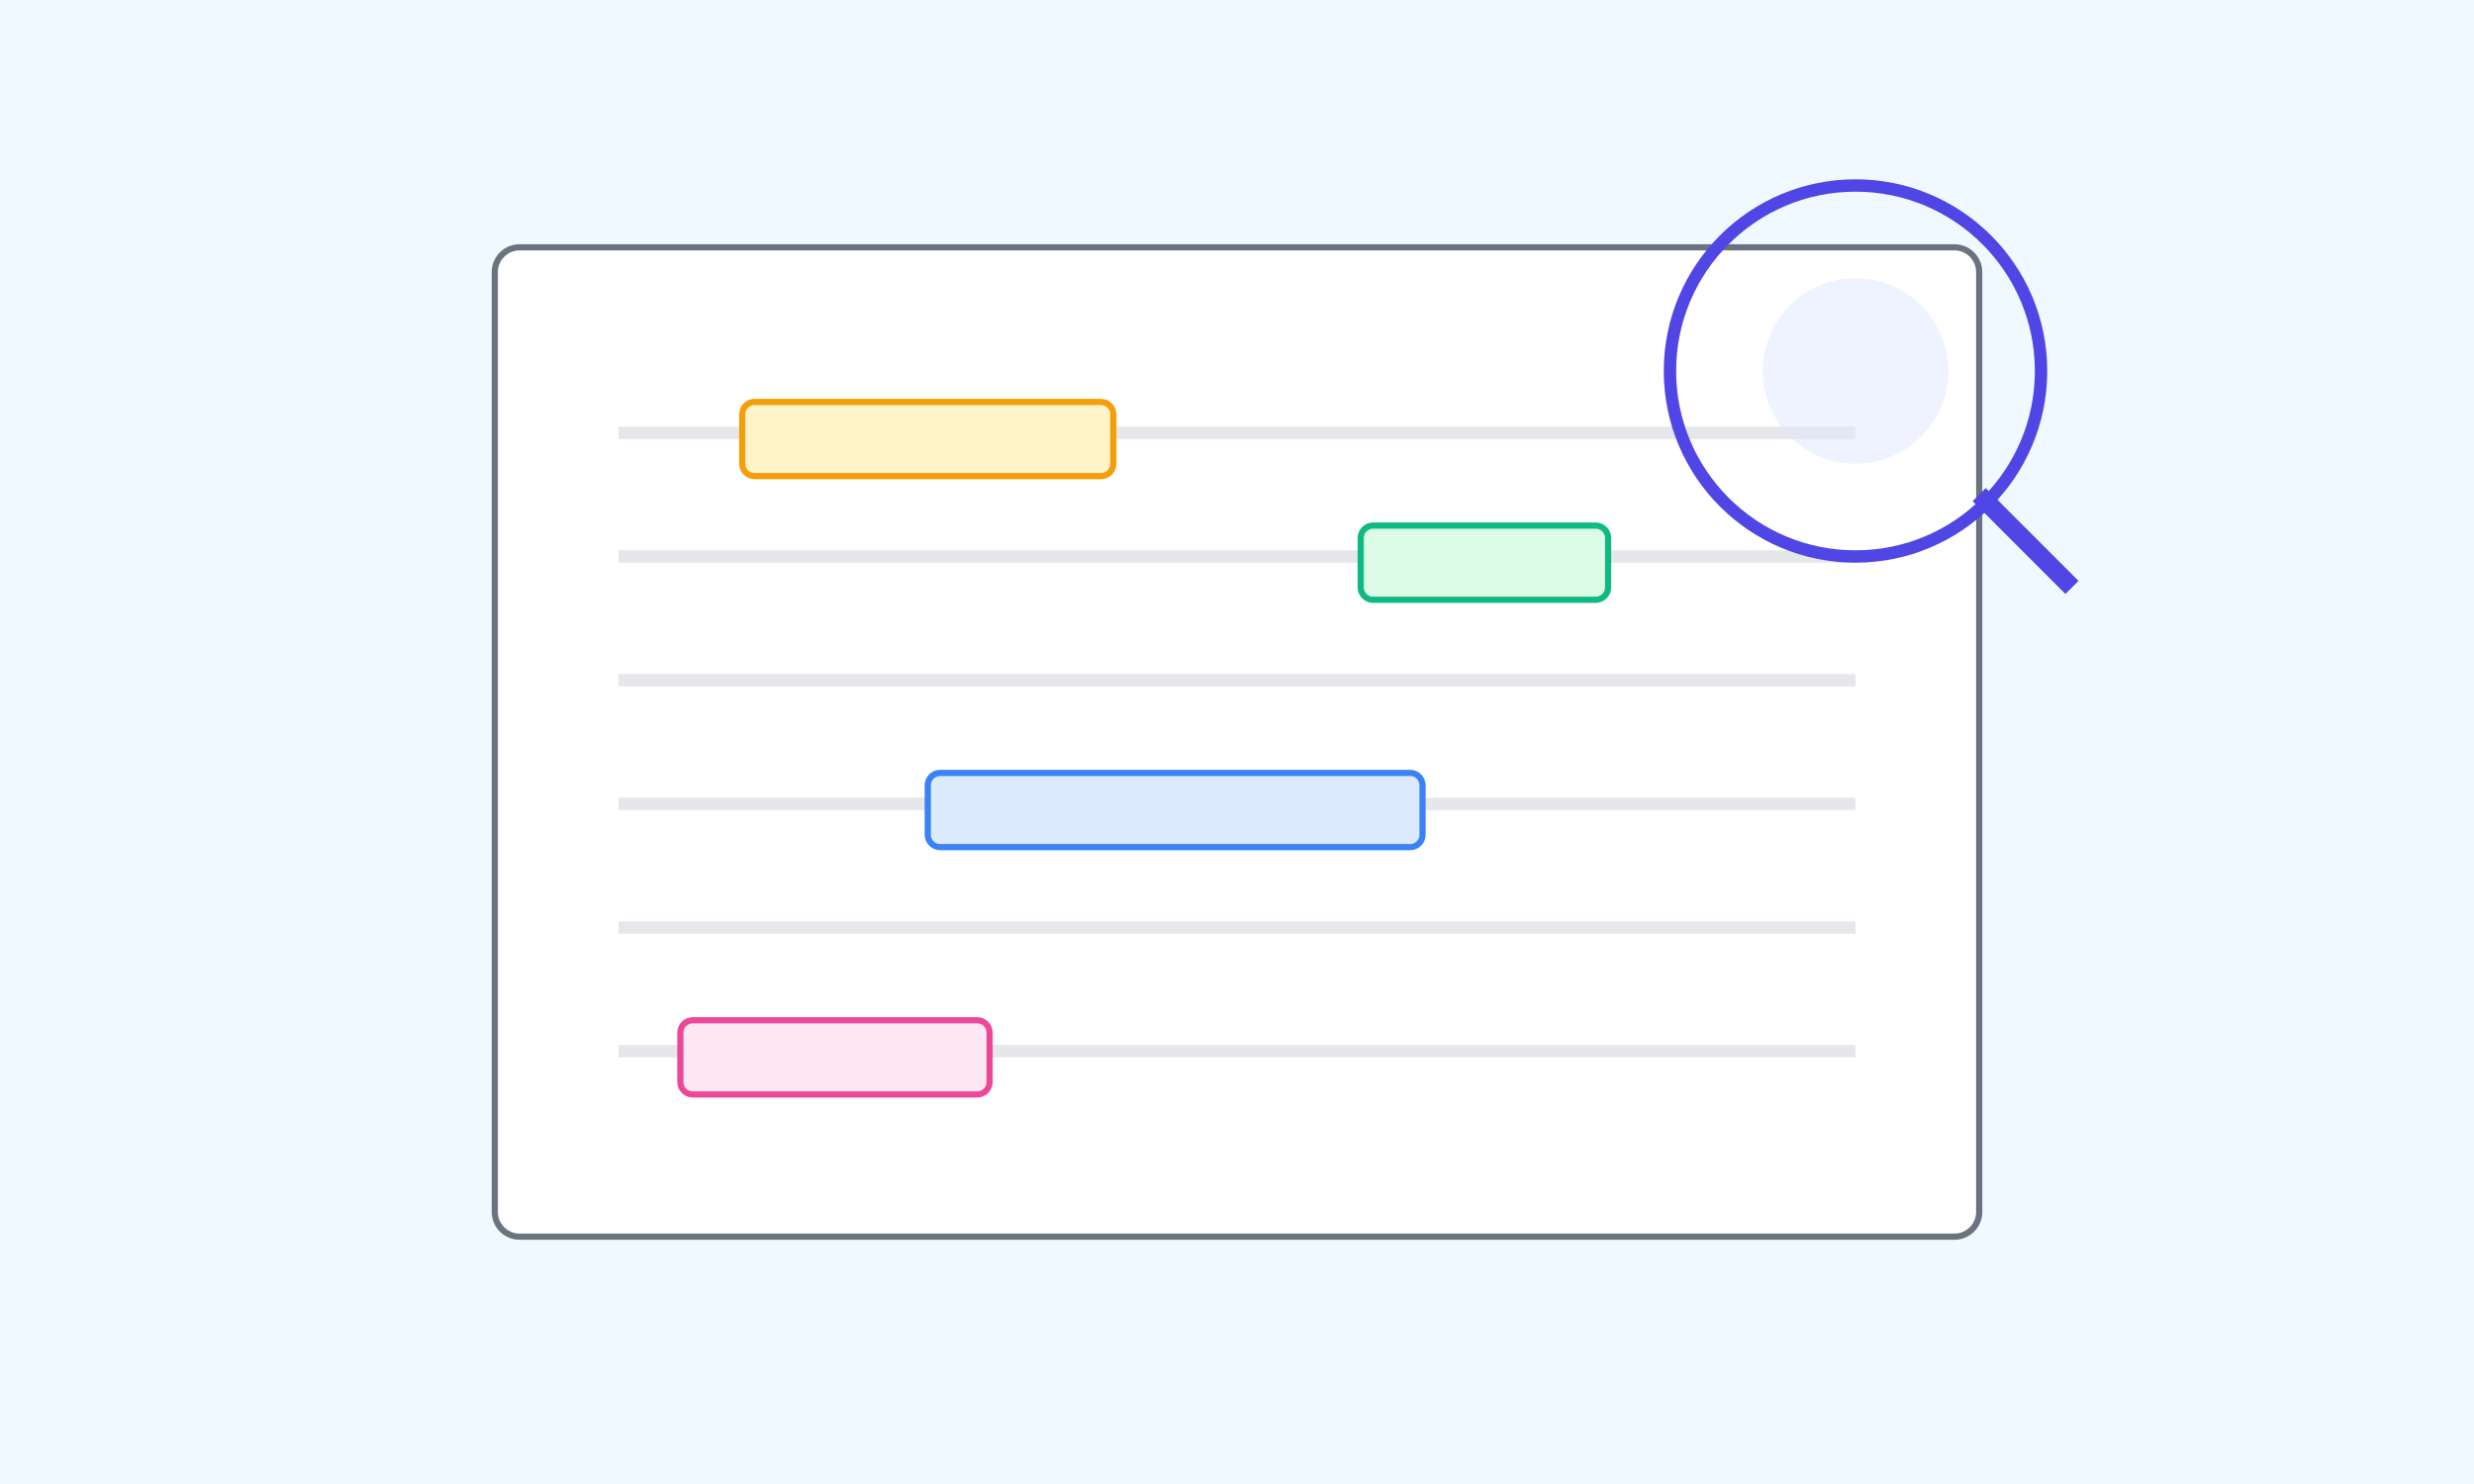
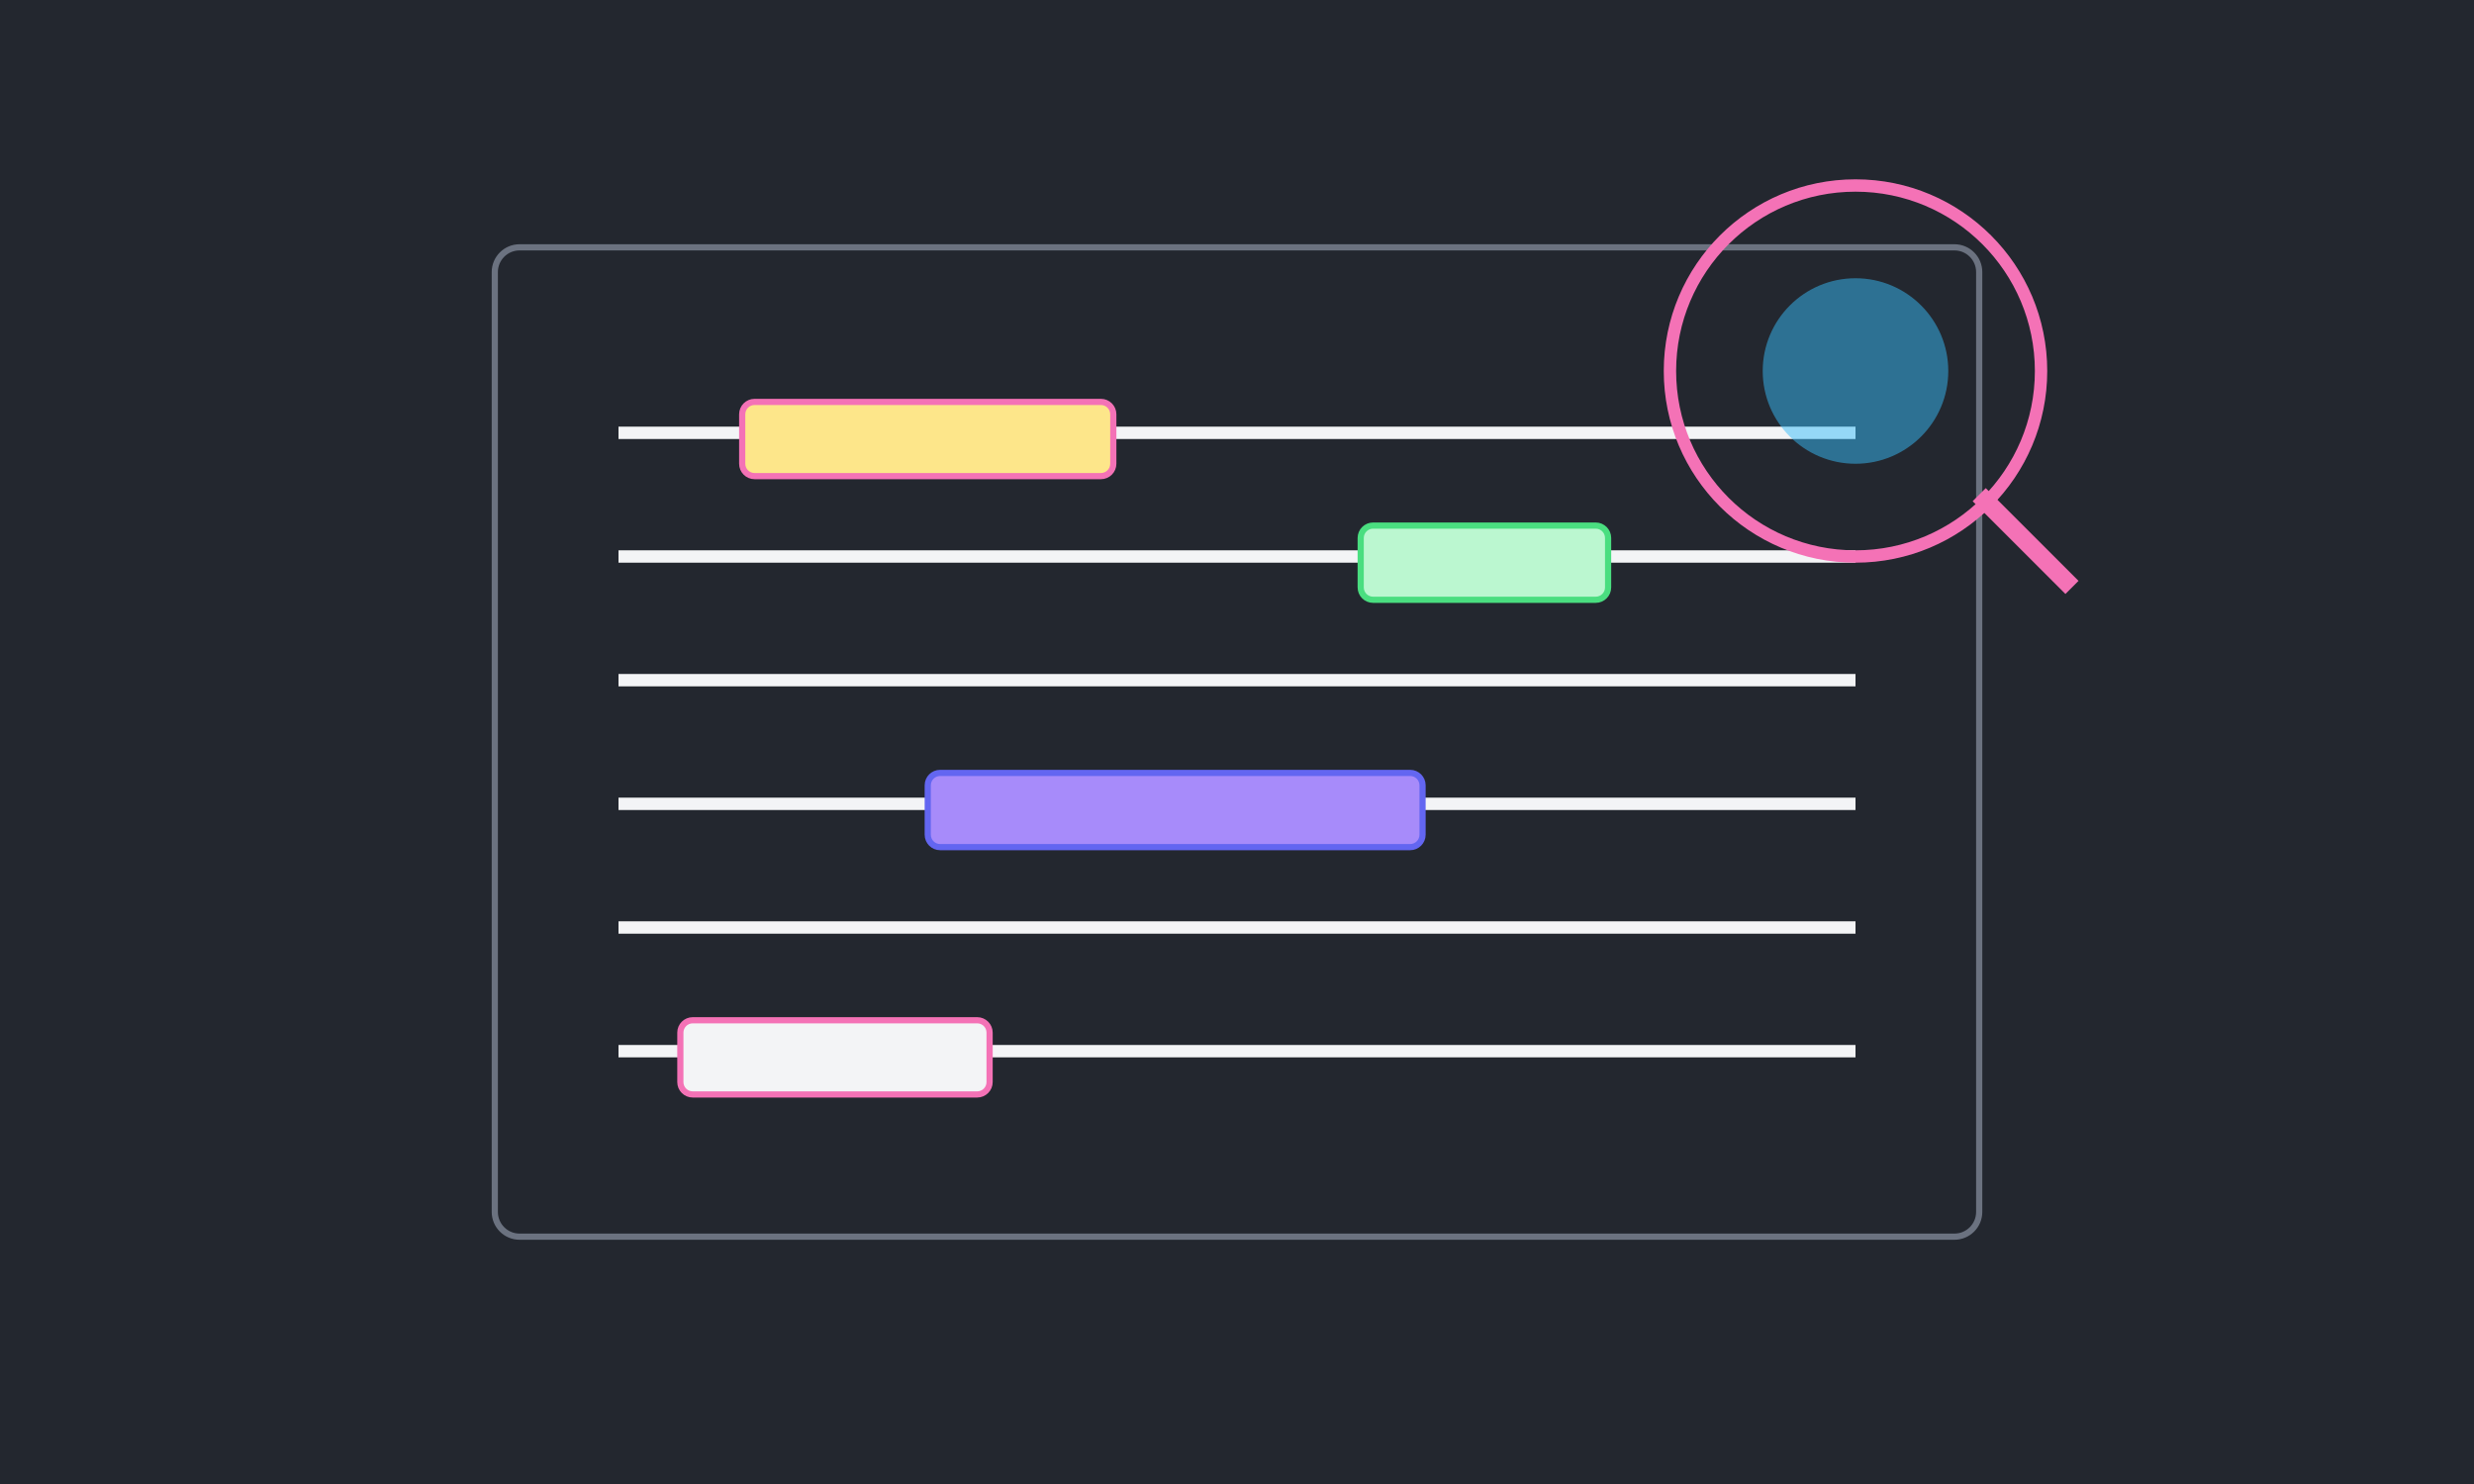
<svg xmlns="http://www.w3.org/2000/svg" width="400" height="240" viewBox="0 0 400 240">
-   <rect width="400" height="240" fill="#f0f9ff" />
-   <rect x="80" y="40" width="240" height="160" rx="4" fill="#ffffff" stroke="#6b7280" stroke-width="1" />
-   <line x1="100" y1="70" x2="300" y2="70" stroke="#e5e7eb" stroke-width="2" />
-   <line x1="100" y1="90" x2="300" y2="90" stroke="#e5e7eb" stroke-width="2" />
-   <line x1="100" y1="110" x2="300" y2="110" stroke="#e5e7eb" stroke-width="2" />
-   <line x1="100" y1="130" x2="300" y2="130" stroke="#e5e7eb" stroke-width="2" />
-   <line x1="100" y1="150" x2="300" y2="150" stroke="#e5e7eb" stroke-width="2" />
-   <line x1="100" y1="170" x2="300" y2="170" stroke="#e5e7eb" stroke-width="2" />
-   <rect x="120" y="65" width="60" height="12" rx="2" fill="#fef3c7" stroke="#f59e0b" stroke-width="1" />
-   <rect x="220" y="85" width="40" height="12" rx="2" fill="#dcfce7" stroke="#10b981" stroke-width="1" />
-   <rect x="150" y="125" width="80" height="12" rx="2" fill="#dbeafe" stroke="#3b82f6" stroke-width="1" />
-   <rect x="110" y="165" width="50" height="12" rx="2" fill="#fce7f3" stroke="#ec4899" stroke-width="1" />
-   <circle cx="300" cy="60" r="30" fill="none" stroke="#4f46e5" stroke-width="2" />
-   <line x1="320" y1="80" x2="335" y2="95" stroke="#4f46e5" stroke-width="3" />
-   <circle cx="300" cy="60" r="15" fill="#e0e7ff" fill-opacity="0.5" />
+   <rect width="400" height="240" fill="#23272f" />
+   <rect x="80" y="40" width="240" height="160" rx="4" fill="#23272f" stroke="#6b7280" stroke-width="1" />
+   <line x1="100" y1="70" x2="300" y2="70" stroke="#f3f4f6" stroke-width="2" />
+   <line x1="100" y1="90" x2="300" y2="90" stroke="#f3f4f6" stroke-width="2" />
+   <line x1="100" y1="110" x2="300" y2="110" stroke="#f3f4f6" stroke-width="2" />
+   <line x1="100" y1="130" x2="300" y2="130" stroke="#f3f4f6" stroke-width="2" />
+   <line x1="100" y1="150" x2="300" y2="150" stroke="#f3f4f6" stroke-width="2" />
+   <line x1="100" y1="170" x2="300" y2="170" stroke="#f3f4f6" stroke-width="2" />
+   <rect x="120" y="65" width="60" height="12" rx="2" fill="#fde68a" stroke="#f472b6" stroke-width="1" />
+   <rect x="220" y="85" width="40" height="12" rx="2" fill="#bbf7d0" stroke="#4ade80" stroke-width="1" />
+   <rect x="150" y="125" width="80" height="12" rx="2" fill="#a78bfa" stroke="#6366f1" stroke-width="1" />
+   <rect x="110" y="165" width="50" height="12" rx="2" fill="#f3f4f6" stroke="#f472b6" stroke-width="1" />
+   <circle cx="300" cy="60" r="30" fill="none" stroke="#f472b6" stroke-width="2" />
+   <line x1="320" y1="80" x2="335" y2="95" stroke="#f472b6" stroke-width="3" />
+   <circle cx="300" cy="60" r="15" fill="#38bdf8" fill-opacity="0.5" />
</svg>
